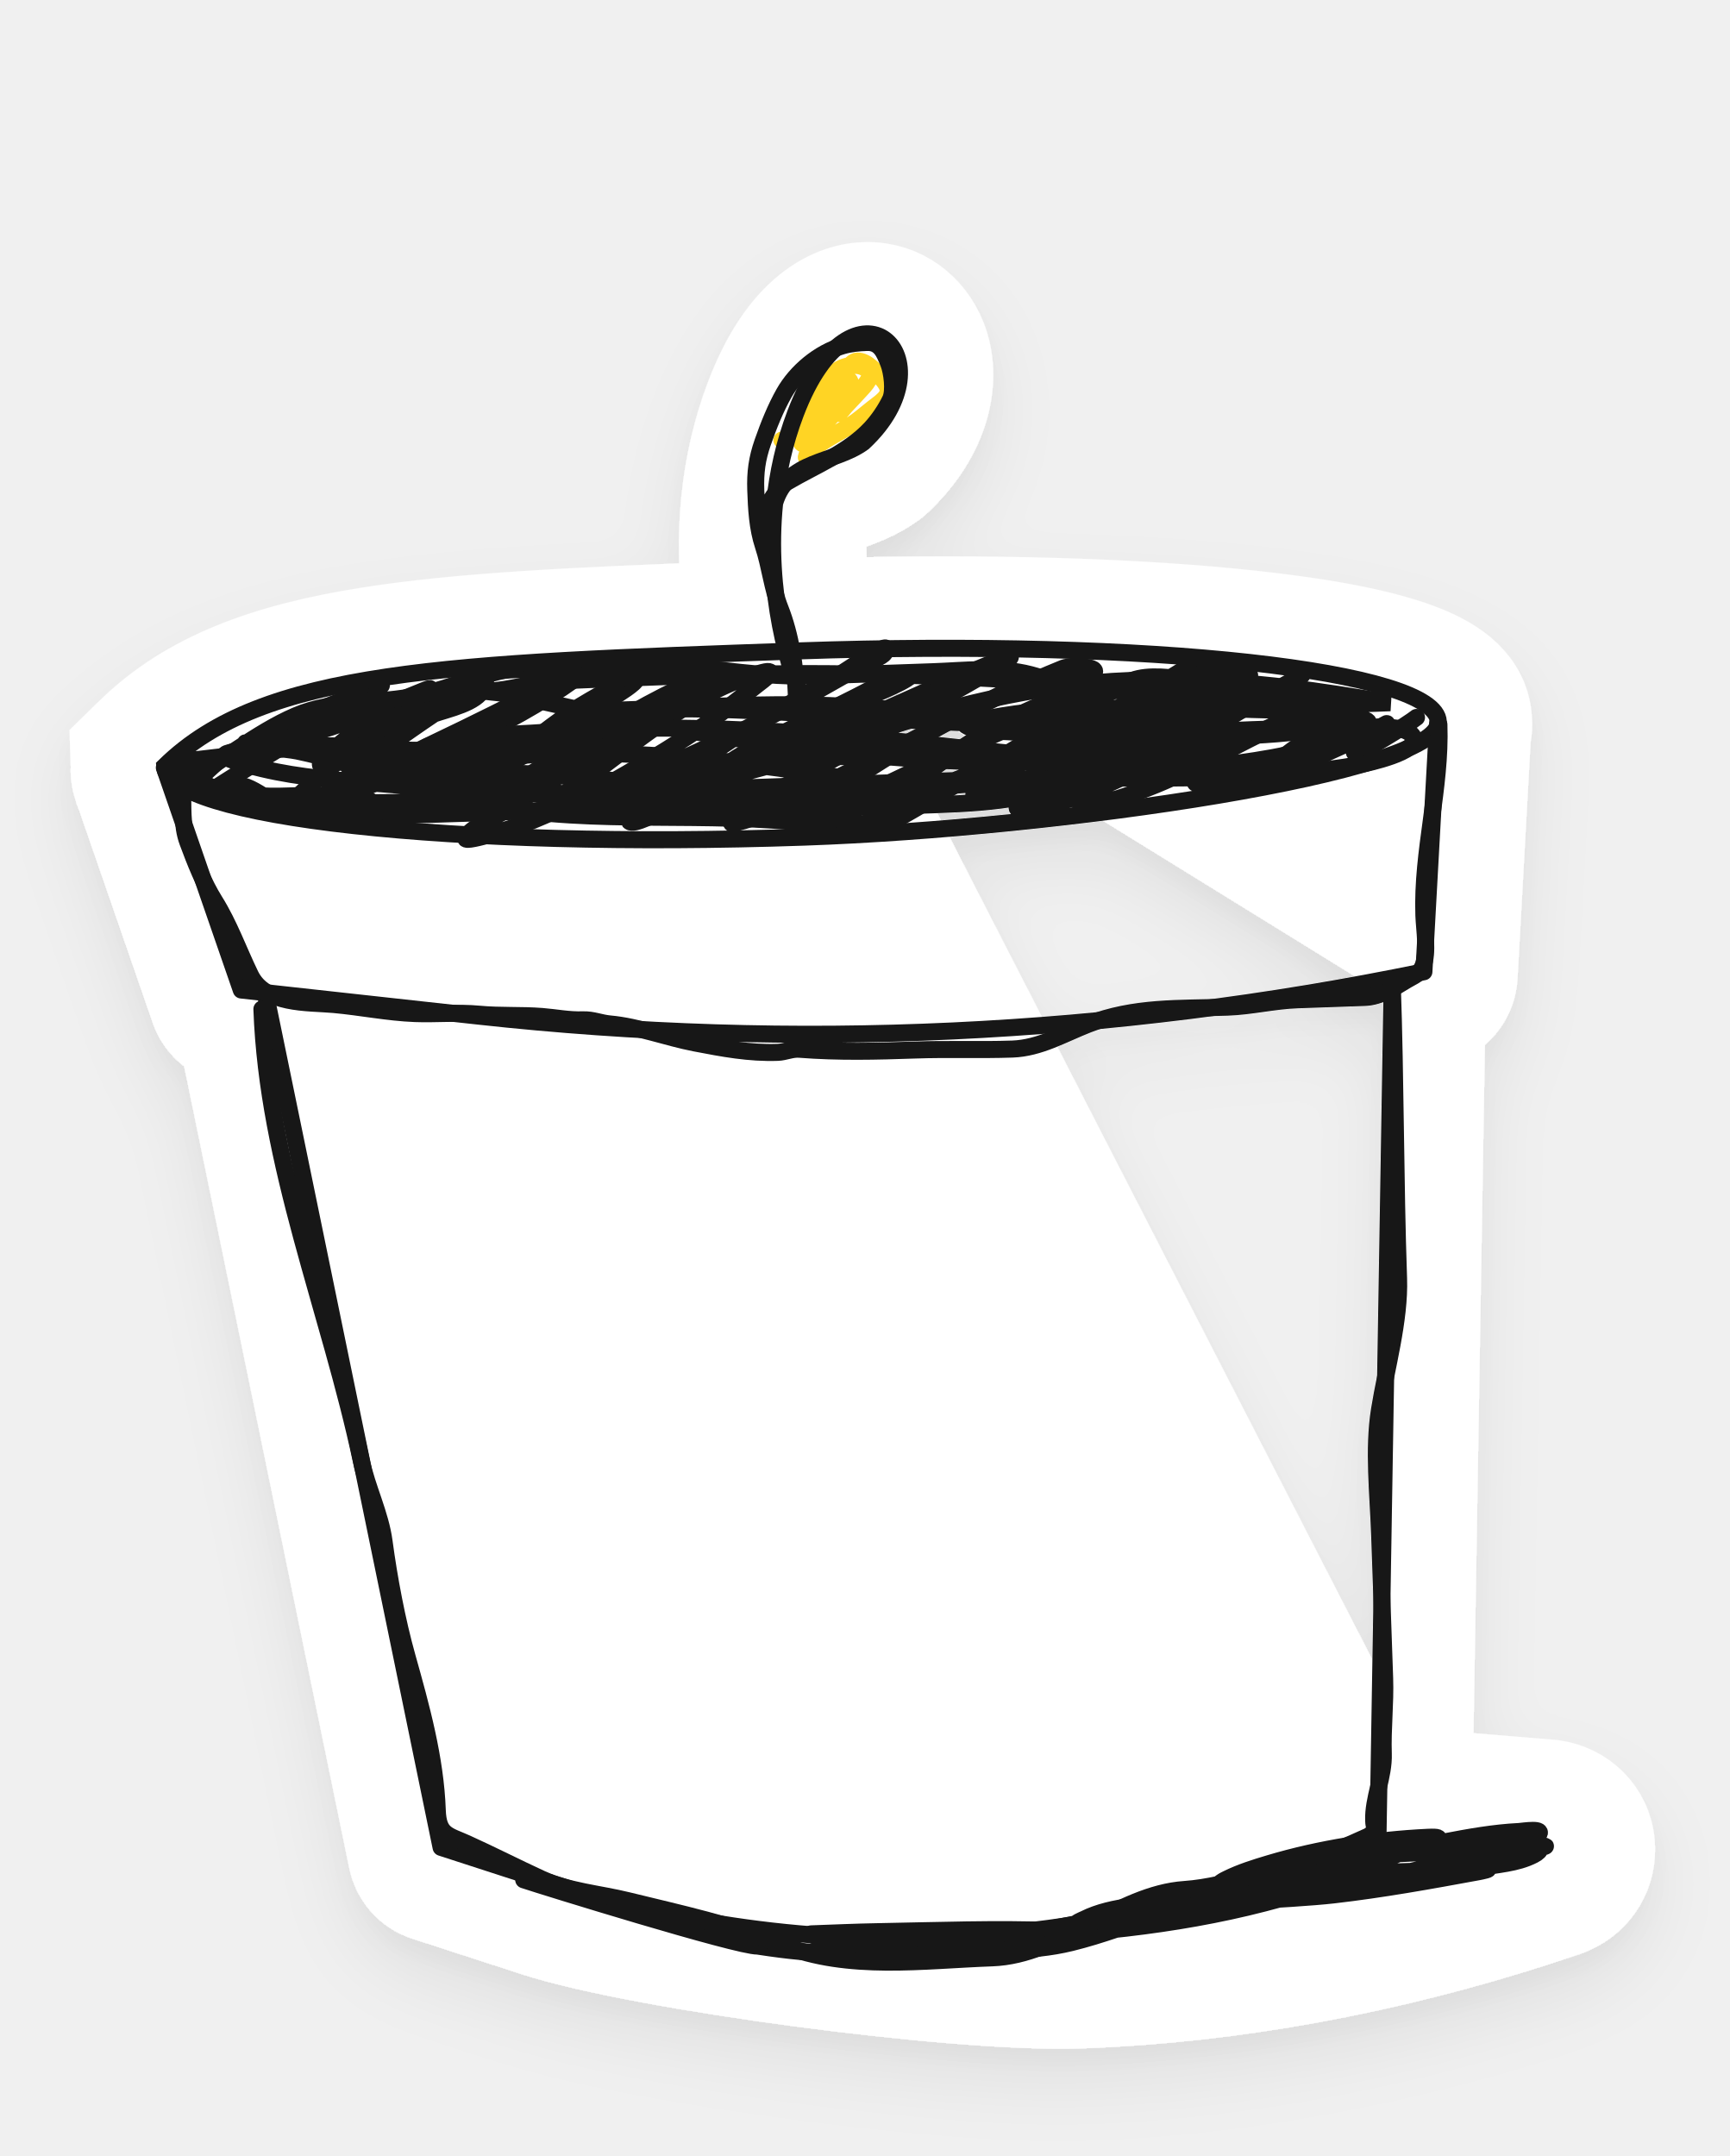
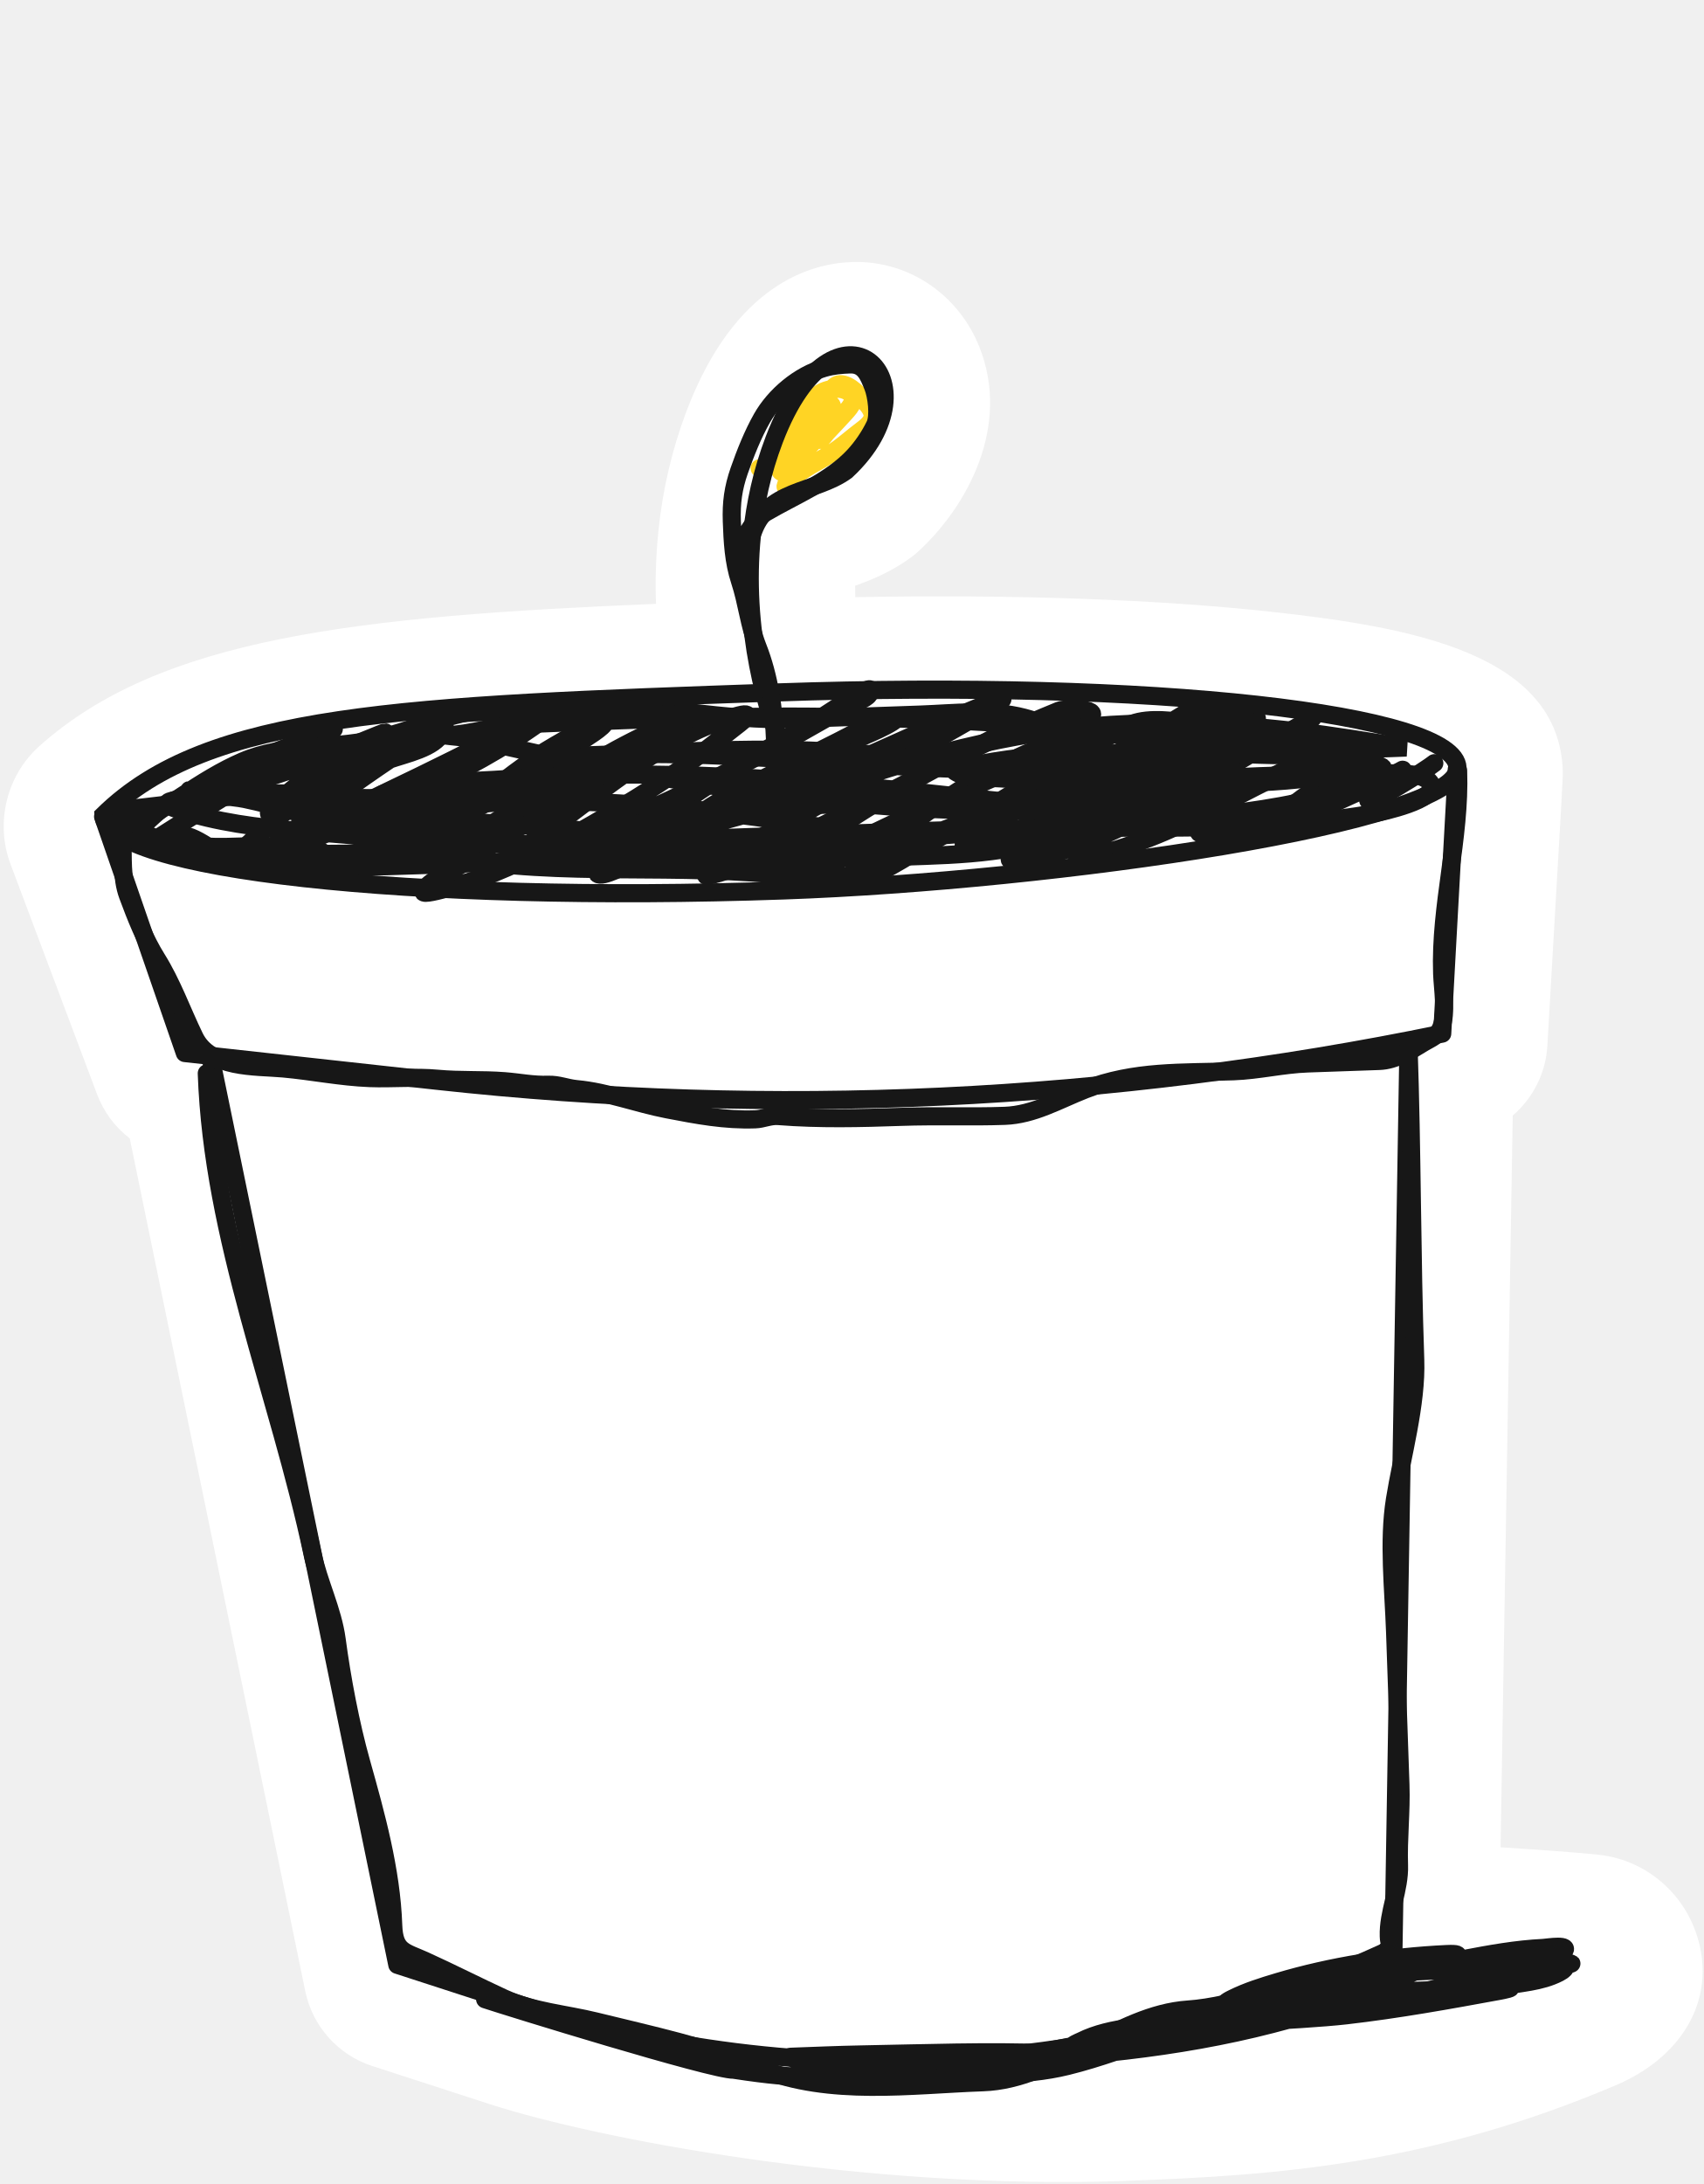
- <svg xmlns="http://www.w3.org/2000/svg" width="203" height="253" viewBox="0 0 203 253" fill="none">
-   <g filter="url(#filter0_dd_3008_23712)">
-     <path d="M97.156 70.492C115.949 69.967 133.628 70.483 147.283 71.993L147.284 71.993C158.825 73.272 165.349 74.988 169.107 76.927C171.051 77.931 172.617 79.175 173.625 80.799C174.705 82.539 174.76 84.123 174.78 84.696L174.78 84.708L174.782 84.742C174.791 85.006 174.817 85.696 174.629 86.573L173.082 114.568C173.082 114.571 173.082 114.573 173.081 114.576M97.156 70.492L168.089 114.3L173.081 114.576M97.156 70.492C96.713 67.511 96.516 64.18 96.794 60.713C96.811 60.7 96.833 60.684 96.861 60.666C96.997 60.575 97.23 60.448 97.641 60.276C98.068 60.099 98.548 59.929 99.219 59.694L99.226 59.691C99.294 59.667 99.364 59.643 99.436 59.618C100.806 59.137 102.933 58.392 104.852 56.993L104.986 56.896L105.113 56.789L105.201 56.716L105.305 56.629L105.404 56.537C111.204 51.132 112.682 44.524 110.748 39.646L110.745 39.638L110.742 39.63C109.28 35.978 105.93 33.374 101.715 33.409C99.838 33.42 97.242 34.013 94.6 36.147C92.022 38.231 89.671 41.563 87.758 46.605C86.311 50.404 85.373 54.462 84.943 58.631L84.943 58.634C84.501 62.94 84.626 67.104 85.093 70.913C67.784 71.537 54.066 72.186 43.257 73.894C31.229 75.794 21.998 79.11 15.124 85.857C15.121 85.859 15.119 85.861 15.117 85.864L14.81 86.162L13.227 87.706L13.304 89.917L13.305 89.945C13.261 90.565 13.304 91.293 13.541 92.074C13.637 92.466 13.777 92.897 13.983 93.35L22.639 118.355C23.224 120.067 24.514 121.342 26.07 121.972L45.892 218.235L45.894 218.242C46.313 220.26 47.78 222.046 49.925 222.733C49.936 222.737 49.947 222.74 49.958 222.744L62.877 226.939L62.881 226.94C69.19 228.983 81.637 231.2 93.952 232.837C106.299 234.479 119.272 235.637 126.709 235.378C127.905 235.336 129.153 235.282 130.45 235.206C148.045 234.21 166.004 230.612 183.818 224.549C184.032 224.476 184.238 224.39 184.436 224.292C187.579 222.941 189.506 219.765 189.183 216.298C188.826 212.44 185.862 209.671 182.274 209.176L182.137 209.157L182 209.146L167.833 207.985M173.081 114.576C172.95 116.959 171.432 118.982 169.293 119.828M173.081 114.576L169.293 119.828M169.293 119.828L169.359 115.884L167.424 115.852L167.422 115.852L164.359 115.801C164.754 115.722 165.151 115.647 165.549 115.571C166.13 115.46 166.713 115.349 167.291 115.228L169.293 119.828ZM169.293 119.828L167.833 207.985M167.833 207.985L163.164 207.603L162.756 212.586L167.755 212.669L167.833 207.985Z" fill="white" stroke="white" stroke-width="10" />
-     <path d="M21.462 89.246C24.047 89.156 26.574 88.608 29.151 88.518C29.543 88.504 30.218 88.328 29.432 88.61C26.767 89.569 28.79 87.107 26.369 88.752C25.318 89.467 24.486 90.416 23.493 91.2C21.556 92.727 23.239 93.788 25.273 92.481C30.125 89.36 35.098 86.531 39.903 83.295C41.28 82.367 42.687 81.28 44.185 80.67C47.04 79.509 38.43 82.822 35.595 84.058C33.984 84.76 28.428 87.662 33.502 86.733C39.218 85.686 44.365 83.165 49.803 81.01C52.959 79.76 43.691 84.281 40.889 86.501C38.793 88.162 35.133 91.39 40.021 88.955C43.349 87.297 46.659 85.627 50.031 84.115C51.701 83.366 54.933 82.877 56.318 81.395C60.359 77.069 46.526 86.596 42.051 90.16C40.679 91.252 39.425 92.442 38.159 93.715C37.16 94.719 41.047 93.282 41.105 93.254C49.891 89.075 59.364 85.516 67.474 79.679C67.841 79.415 69.412 78.461 68.071 78.535C63.942 78.764 58.136 77.926 54.396 79.88C47.741 83.358 41.06 87.662 35.277 93.152C30.972 97.238 45.703 89.673 50.738 87.279C55.523 85.005 60.285 82.622 65.024 80.198C66.486 79.45 67.942 78.447 69.478 77.95C70.55 77.603 67.321 78.599 66.276 79.057C62.106 80.886 58.219 84.088 54.465 86.971C52.463 88.508 50.561 90.194 48.632 91.869C47.553 92.806 47.904 92.961 49.103 92.847C57.148 92.085 65.27 86.733 72.134 81.71C72.279 81.604 74.749 80.121 74.648 79.683C74.497 79.03 68.415 82.649 68.118 82.845C65.026 84.889 62.024 87.244 59.133 89.716C58.715 90.074 55.267 93.455 55.368 93.471C58.415 93.948 62.742 90.382 65.347 88.887C70.08 86.171 74.711 83.101 79.599 80.837C80.845 80.26 84.588 78.594 83.404 79.352C79.522 81.838 75.719 84.522 71.843 87.027C67.693 89.709 63.501 92.264 59.4 95.065C58.863 95.432 54.724 97.36 54.645 98.395C54.6 98.981 61.069 96.853 61.386 96.731C68.023 94.159 74.272 90.513 80.456 86.573C83.415 84.687 86.099 82.507 88.905 80.308C89.44 79.889 91.549 78.379 89.472 78.91C81.629 80.918 74.708 87.095 67.882 92.013C67.622 92.2 65.712 93.212 67.007 93.166C71.965 92.993 76.612 90.64 81.2 88.537C86.536 86.092 91.741 83.463 96.903 80.488C98.471 79.585 100.051 78.718 101.622 77.823C102.049 77.579 103.482 77.138 103.806 76.624C105.085 74.6 99.952 78.344 98.099 79.426C92.825 82.504 87.407 85.508 82.376 89.185C81.701 89.678 73.619 96.08 73.839 96.372C74.279 96.955 77.386 95.25 77.614 95.143C81.066 93.522 84.413 91.522 87.758 89.584C92.595 86.782 97.44 84.049 102.389 81.572C102.757 81.388 107.056 79.714 107.031 79.012C107.016 78.572 102.066 80.937 101.893 81.028C97.953 83.096 93.94 84.894 90.013 87.005C88.632 87.748 87.255 88.353 85.937 89.265C84.169 90.489 89.97 88.715 91.919 88.061C100.527 85.172 108.842 80.769 117.354 77.452C123.127 75.203 106.505 84.158 100.998 87.285C97.041 89.531 93.007 91.615 89.149 94.128C88.074 94.829 84.899 96.855 86.094 96.608C89.395 95.923 92.561 94.047 95.654 92.549C103.263 88.864 110.785 84.948 118.314 81.016C121.122 79.549 125.068 81.007 127.831 79.408C130.067 78.113 125.574 78.081 124.813 78.391C115.661 82.114 107.108 86.624 98.672 92.418C98.39 92.611 95.055 94.572 95.194 95.295C95.406 96.402 102.595 92.72 102.892 92.577C110.823 88.759 118.807 85.132 126.893 81.89C127.479 81.655 128.569 81.294 127.235 81.419C123.169 81.799 118.99 84.068 115.355 86.222C111.735 88.367 108.257 90.943 104.963 93.805C104.622 94.102 101.128 96.503 101.354 97.478C101.587 98.489 108.382 94.309 108.634 94.162C116.49 89.564 124.211 84.635 132.122 80.177C135.826 78.089 142.22 81.237 146.067 79.588C148.974 78.341 139.947 79.954 139.878 77.967C131.83 83.051 124.032 86.921 115.929 91.866C115.801 91.945 113.405 93.226 114.588 93.316C117.509 93.539 120.58 91.339 123.182 90.031C129.467 86.871 135.758 83.716 142.036 80.545C143.218 79.948 139.608 81.53 138.434 82.15C134.198 84.388 130.124 87.219 126.06 89.905C123.943 91.304 121.782 92.619 119.77 94.258C117.994 95.705 122.451 94.649 122.685 94.59C132.51 92.115 141.981 85.272 151.108 80.177C151.318 80.06 153.84 78.606 152.259 79.524C147.914 82.046 143.64 84.615 139.195 86.869C135.864 88.559 132.586 90.269 129.363 92.264C129.152 92.395 126.15 94.173 126.749 94.269C128.992 94.631 131.746 93.555 133.835 92.797C138.797 90.997 143.611 88.189 148.423 85.833C150.53 84.802 152.568 83.654 154.629 82.503C156.101 81.682 153.339 83.242 153.186 83.319C149.202 85.331 143.434 87.497 140.351 91.524C139.675 92.408 142.152 91.839 142.31 91.812C146.15 91.169 149.711 88.983 153.35 87.447C154.86 86.81 157.284 86.419 158.579 85.172C159.993 83.809 155.088 86.121 153.432 86.933C151.749 87.759 150.461 88.972 148.973 90.202C148.309 90.752 147.447 91.319 149.026 91.144C151.377 90.884 153.763 89.2 155.962 88.223C158.196 87.23 160.42 86.178 162.589 84.981C163.603 84.421 158.887 87.148 158.927 88.298C158.95 88.943 165.506 84.804 166.219 84.191" stroke="#171717" stroke-width="2" stroke-linecap="round" />
-     <path d="M29.262 87.137C26.98 87.217 33.832 87.254 36.112 87.459C44.912 88.251 53.612 88.124 62.408 87.817C64.757 87.735 67.107 87.653 69.457 87.57C73.27 87.437 61.884 88.734 58.071 88.887C52.006 89.129 45.641 90.005 39.585 88.971C37.401 88.598 30.94 87.129 33.136 87.053C34.307 87.012 36.135 88.017 37.179 88.391C42.314 90.232 47.455 91.96 52.663 93.413C65.379 96.96 77.934 95.361 90.894 96.257C94.202 96.486 97.504 96.945 100.815 96.829C102.678 96.764 97.119 96.04 96.848 95.972C81.483 92.165 66.003 90.426 50.296 90.536C50.035 90.538 47.032 90.129 48.215 90.149C49.959 90.18 51.693 90.63 53.413 90.988C59.16 92.187 64.925 93.109 70.724 93.675C80.238 94.603 89.799 94.667 99.316 94.335C101.357 94.264 103.415 94.278 105.451 94.095C105.466 94.094 108.047 93.559 107.445 93.133C106 92.109 103.5 92.136 101.953 91.845C97.275 90.963 92.583 90.273 87.881 89.683C77.477 88.376 67.297 88.105 56.884 88.469C54.731 88.544 51.662 89.368 49.56 88.265C49.283 88.12 49.963 87.642 50.251 87.552C54.682 86.166 59.644 86.252 64.171 85.918C80.364 84.724 96.107 85.927 112.266 87.708C118.737 88.422 125.939 89.408 132.435 88.561C133.403 88.434 132.625 88.03 132.153 87.882C129.857 87.16 127.467 86.766 125.139 86.289C114.724 84.159 103.926 82.804 93.403 82.703C87.629 82.648 81.852 83.004 76.084 83.206C74.463 83.262 70.006 83.418 74.575 83.258C86.581 82.839 98.547 84.148 110.551 84.707C120.754 85.182 130.955 85.063 141.144 84.608C143.106 84.52 145.562 84.105 142.01 83.2C128.923 79.864 115.394 79.462 102.145 79.132C89.89 78.827 77.63 79.397 65.392 79.905C62.626 80.02 59.902 81.015 57.183 81.11C56.549 81.132 58.451 81.26 59.081 81.376C63.3 82.149 67.485 83.258 71.701 84.073C88.482 87.32 105.562 89.817 122.504 89.392C128.698 89.237 134.9 89.028 141.09 88.743C141.984 88.702 142.89 88.677 143.738 88.293C143.881 88.229 141.017 88.266 140.815 88.268C128.736 88.356 116.681 88.218 104.604 88.639C95.712 88.95 86.775 88.61 78.064 90.944C76.807 91.281 68.991 92.722 74.431 92.806C91.463 93.068 108.528 91.627 125.554 91.352C136.898 91.169 148.61 91.761 159.85 89.67C160.179 89.609 166.767 88.239 165.863 86.5C164.89 84.628 159.139 85.525 157.796 85.506C148.127 85.367 138.304 85.873 128.708 87.16C123.275 87.888 117.942 89.393 112.71 91.316C109.165 92.618 112.689 92.031 114.443 91.97C124.131 91.632 133.721 91.109 143.354 89.812C148.551 89.112 154.064 88.348 158.964 85.925C158.971 85.921 161.391 84.937 160.266 84.501C156.228 82.938 151.041 83.442 146.922 83.258C138.782 82.895 130.641 82.984 122.515 83.447C120.271 83.575 118.079 83.882 115.865 84.317C115.733 84.343 113.028 84.917 113.329 85.12C114.64 86.005 116.899 85.765 118.285 85.865C122.065 86.138 125.85 86.265 129.632 86.286C137.307 86.327 145.101 86.77 152.737 85.81C154.123 85.636 156.926 85.883 158.126 84.704C158.345 84.488 157.632 84.323 157.356 84.271C155.582 83.943 153.839 83.772 152.073 83.308C145.199 81.498 138.61 80.563 131.648 80.806C128.95 80.9 137.032 81.478 139.73 81.672C145.983 82.121 152.313 82.773 158.57 82.621C160.093 82.585 163.137 82.462 163.137 82.462C163.137 82.462 159.1 81.813 157.08 81.5C148.875 80.23 140.89 79.537 132.628 79.853C121.383 80.285 110.758 82.997 99.965 86.735C92.932 89.171 86.027 91.261 78.795 92.526C76.459 92.934 69.492 94.219 71.747 93.359C73.221 92.796 74.942 92.899 76.46 92.837C80.444 92.674 84.43 92.559 88.414 92.419C95.735 92.164 103.055 91.908 110.376 91.653C132.007 90.897 66.69 96.606 45.419 90.936C41.923 90.004 38.427 88.876 34.904 88.139C33.566 87.86 29.516 87.588 30.867 87.54C35.633 87.374 40.441 87.665 45.18 87.5C49.614 87.345 36.31 87.809 31.875 87.964C31.195 87.988 23.631 87.995 27.448 89.267C36.276 92.21 45.501 91.428 54.443 93.147C55.907 93.428 57.358 93.963 58.843 93.911C58.991 93.906 56.63 93.989 56.103 94.007C48.221 94.282 40.327 94.099 32.457 94.374C32.126 94.385 27.494 90.607 27.576 92.951C27.298 93.748 28.827 94.254 29.512 94.293C31.883 94.427 33.343 95.259 35.714 95.408C42.361 95.825 48.956 95.635 55.595 95.403C60.644 95.226 65.683 94.89 70.723 95.359C74.5 95.71 77.762 95.227 81.492 94.6C87.865 93.53 94.329 94.218 100.69 93.266C103.834 92.796 106.962 92.69 110.13 92.58C115.703 92.385 98.983 92.969 93.41 93.164C90.524 93.264 87.638 93.365 84.753 93.466C83.898 93.496 82.557 93.42 84.324 93.71C92.735 95.094 101.607 94.714 110.035 94.42C116.763 94.185 122.793 93.642 129.018 90.338C130.195 89.714 133.123 89.469 133.04 87.085C132.983 85.465 131.684 84.609 130.704 83.952C127.717 81.951 124.236 80.024 120.934 79.165C117.185 78.189 113.266 78.692 109.49 78.824C104.85 78.986 100.211 79.148 95.571 79.311C87.856 79.58 80.202 77.624 72.516 77.819C68.745 77.915 64.915 77.885 61.161 78.318C57.027 78.795 53.186 80.689 49.129 81.596C44.414 82.649 39.224 82.035 34.699 83.988C30.033 86.001 25.925 89.536 21.357 91.904C21.096 92.039 22.429 86.814 20.617 90.092C21.153 90.117 24.472 92.335 25.004 92.44C29.456 93.316 29.922 93.544 34.411 93.387C36.794 93.304 39.068 93.394 41.435 93.575C42.153 93.63 42.754 94.014 43.458 93.989" stroke="#171717" stroke-width="2" stroke-linecap="round" />
-     <path d="M103.232 228.473C108.14 228.302 113.048 228.131 117.957 227.959C118.748 227.932 119.54 227.904 120.332 227.876C123.258 227.774 114.48 228.089 111.552 228.115C106.582 228.161 100.822 228.327 95.904 227.279C95.79 227.254 95.041 226.938 95.183 226.933C97.772 226.842 100.361 226.724 102.95 226.678C109.876 226.556 116.975 226.284 123.895 226.554C126.709 226.664 121.07 226.94 120.62 226.955C118.757 227.02 116.943 227.081 115.103 227.384C113.261 227.688 114.77 227.463 115.762 227.429C126.669 227.048 137.729 226.069 148.325 223.323C150.748 222.695 153.165 222.021 155.577 221.349C155.853 221.272 157.096 220.983 156.045 221.231C150.355 222.578 144.475 223.023 138.642 223.29C135.091 223.452 130.505 223.565 127.239 225.206C127.137 225.257 125.908 225.751 126.417 225.825C128.704 226.159 131.404 225.214 133.619 224.832C138.09 224.06 142.641 222.847 147.19 222.688C149.359 222.612 142.853 222.918 140.695 223.151C136.687 223.583 132.875 224.397 128.921 225.08C126.742 225.456 124.52 226.516 122.311 226.593C120.485 226.656 118.024 227.652 116.462 228.619C115.938 228.942 118.108 228.865 118.191 228.862C120.747 228.773 123.221 228.572 125.716 227.958C129.252 227.088 132.685 225.778 136.123 224.592C140.265 223.164 144.585 222.278 148.824 221.18C154.795 219.633 160.818 218.264 166.744 216.54C167.9 216.203 170.201 215.476 167.554 215.601C161.383 215.892 154.854 216.912 148.939 218.68C147.239 219.188 145.583 219.705 143.992 220.489C143.824 220.571 142.491 221.202 143.413 221.285C151.438 222.004 160.178 219.607 167.301 216.065C169.764 214.84 162.099 217.859 159.501 218.766C154.014 220.681 147.827 222.744 141.978 223.173C137.157 223.528 151.654 222.917 156.455 222.364C162.206 221.703 167.809 220.688 173.481 219.644C173.773 219.591 175.326 219.276 174.195 219.316C172.33 219.381 170.466 219.446 168.602 219.511C164.775 219.645 160.911 219.651 157.125 220.283C153.744 220.848 150.496 222.096 147.12 222.623C146.875 222.661 144.356 222.787 145.202 222.757C148.282 222.65 151.278 222.423 154.312 221.832C159.994 220.724 166.165 219.793 171.649 217.887C173.019 217.41 173.657 217.238 171.863 217.272C168.654 217.332 165.453 217.192 162.233 217.305C157.718 217.462 171.263 216.989 175.778 216.832C180.479 216.667 166.389 217.463 161.688 217.627C159.812 217.693 157.936 217.758 156.061 217.824C155.156 217.855 156.546 217.807 156.566 217.806C157.937 217.758 159.309 217.727 160.674 217.595C166.545 217.027 172.355 215.21 178.225 214.924C178.675 214.902 181.419 214.436 180.434 215.387C177.569 218.152 173.492 218.281 170.05 219.933C168.081 220.877 172.922 219.325 173.499 219.205C175.686 218.753 177.958 218.706 179.973 217.663C180.976 217.145 180.966 216.612 179.796 216.455C176.974 216.077 174.143 216.281 171.309 216.38C167.99 216.496 177.951 216.756 181.27 216.64C181.666 216.626 180.503 216.833 180.116 216.916C177.511 217.476 174.95 218.193 172.315 218.622C162.767 220.18 153.163 221.652 143.548 222.747C139.236 223.239 134.973 223.909 130.735 224.848C126.25 225.842 121.43 226.549 117.025 227.857C115.281 228.375 113.434 228.097 111.739 228.632C110.674 228.968 109.239 229.174 108.116 229.214C105.694 229.298 104.056 229.128 101.781 228.457C100.718 228.143 99.462 227.694 98.349 227.733C96.723 227.79 101.612 227.942 103.193 228.323C105.348 228.841 101.952 228.822 101.457 228.839C97.515 228.977 96.976 229.603 88.911 228.366C86.6 228.435 63.657 221.326 61.456 220.588" stroke="#171717" stroke-width="2" stroke-linecap="round" />
-     <path d="M91.754 51.641C91.845 51.959 93.96 50.952 94.202 50.866C95.508 50.405 96.789 49.754 97.703 48.683C98.524 47.723 99.026 46.416 99.6 45.307C99.961 44.609 99.63 44.471 98.921 44.496C97.075 44.56 96.686 46.234 96.449 47.861C96.194 49.608 96.172 51.369 95.378 52.955C95.272 53.167 94.856 53.511 94.659 53.662C94.508 53.779 94.779 53.211 94.796 53.19C95.205 52.683 95.879 52.318 96.408 51.954C97.733 51.04 99.207 50.397 100.503 49.436C101.329 48.823 102.096 48.141 102.918 47.528C104.268 46.522 104.738 45.852 103.532 44.473C102.855 43.699 101.739 42.329 100.608 42.369C99.633 42.403 99.107 44.162 98.749 44.862C97.565 47.182 96.681 49.68 94.895 51.639C93.45 53.224 93.963 50.081 94.294 49.346C95.187 47.365 96.527 45.855 97.687 44.056C98.353 43.024 100.247 42.537 101.377 43.108C102.715 43.784 101.827 44.824 101.164 45.552C100.513 46.266 99.866 46.957 99.2 47.658C98.965 47.905 98.685 48.359 98.402 48.513" stroke="#FFD424" stroke-width="2" stroke-linecap="round" />
-     <path d="M168.779 84.698C168.99 90.731 124.321 97.188 94.428 98.232C53.155 99.673 19.526 95.951 19.315 89.918C30.874 78.577 52.392 77.825 93.666 76.384C134.939 74.943 168.568 78.665 168.779 84.698Z" stroke="#171717" stroke-width="2" stroke-linecap="round" />
-     <path d="M19.285 90.083L28.312 116.174L56.101 119.232C93.141 123.308 130.591 121.553 167.088 114.031V114.031L168.696 84.865" stroke="#171717" stroke-width="2" stroke-linecap="round" stroke-linejoin="round" />
-     <path d="M31.254 117.175L51.759 216.786L64.728 220.993C96.653 231.347 131.319 229.186 161.71 214.946V214.946L163.363 115.248" stroke="#171717" stroke-width="2" stroke-linecap="round" stroke-linejoin="round" />
-     <path d="M94.559 83.028C92.564 78.824 89.832 69.45 90.898 59.021M90.898 59.021C91.249 55.582 92.014 52.028 93.353 48.508C100.107 30.76 111.914 42.036 101.307 51.917C97.833 54.447 92.448 53.88 90.898 59.021Z" stroke="#171717" stroke-width="2" />
-     <path d="M21.424 92.481C21.496 94.543 21.31 96.853 22.026 98.787C22.903 101.156 23.887 103.645 25.197 105.741C26.916 108.491 27.969 111.499 29.376 114.405C31.088 117.944 36.103 117.598 39.173 117.876C42.359 118.164 45.519 118.815 48.702 118.937C51.178 119.031 53.748 118.778 56.216 119.011C58.675 119.242 61.141 119.09 63.596 119.281C65.23 119.409 66.743 119.732 68.405 119.674C69.56 119.634 70.441 120.055 71.562 120.157C74.884 120.457 78.251 121.753 81.542 122.387C84.847 123.023 87.908 123.607 91.257 123.49C92.152 123.458 92.89 123.054 93.833 123.127C98.376 123.482 102.865 123.373 107.416 123.214C111.213 123.081 115 123.237 118.8 123.104C121.979 122.993 124.733 121.355 127.681 120.199C133.097 118.076 138.421 118.383 144.035 118.186C146.832 118.089 149.475 117.42 152.266 117.322C154.899 117.23 157.531 117.139 160.164 117.047C161.894 116.986 163.53 115.955 165.058 115.017C165.829 114.545 166.58 114.35 166.981 113.348C167.606 111.787 167.142 109.07 167.085 107.418C166.821 99.875 169.112 92.553 168.849 85.026" stroke="#171717" stroke-width="2" stroke-linecap="round" />
-     <path d="M30.734 118.412C31.372 136.662 38.646 153.789 42.401 171.433C43.082 174.629 44.64 177.681 45.069 180.897C45.649 185.242 46.587 190.218 47.775 194.446C49.402 200.237 51.098 206.315 51.312 212.436C51.413 215.347 52.609 215.348 54.745 216.315C57.684 217.645 60.584 219.131 63.512 220.478C66.677 221.935 70.319 222.21 73.676 223.035C79.796 224.538 85.881 225.833 91.827 228.223C99.527 231.318 108.413 230.025 116.419 229.746C124.445 229.466 131.128 222.255 139.042 221.722C144.186 221.376 151.239 218.744 156.182 217.315C157.503 216.933 160.619 216.161 161.235 214.786C161.955 213.179 161.258 215.456 161.194 213.627C161.105 211.066 162.415 208.431 162.323 205.795C162.222 202.897 162.585 199.9 162.48 196.91C162.285 191.31 162.089 185.71 161.894 180.111C161.726 175.306 161.128 170.099 161.875 165.438C162.643 160.64 164.287 154.945 164.114 150.011C163.719 138.689 163.774 126.875 163.372 115.369" stroke="#171717" stroke-width="2" stroke-linecap="round" />
-     <path d="M93.454 81.678C93.333 78.22 92.81 74.603 91.531 71.363C90.598 68.998 90.37 66.466 89.578 64.073C88.873 61.941 88.763 59.716 88.685 57.492C88.614 55.451 88.828 53.841 89.507 51.895C90.183 49.961 91.001 47.906 92.013 46.121C93.421 43.634 96.093 41.379 98.886 40.576C99.836 40.303 100.747 40.22 101.734 40.186C103.291 40.131 103.771 41.371 104.271 42.622C104.676 43.634 104.973 45.869 104.493 46.875C103.921 48.071 103.064 49.33 102.16 50.299C99.546 53.101 95.666 54.627 92.413 56.535C91.128 57.288 90.191 59.072 89.604 60.394C89.292 61.097 89.5 62.093 89.526 62.849" stroke="#171717" stroke-width="2" stroke-linecap="round" />
-   </g>
-   <defs>
-     <filter id="filter0_dd_3008_23712" x="0.152" y="-4" width="202.066" height="256.414" filterUnits="userSpaceOnUse" color-interpolation-filters="sRGB">
-       <feFlood flood-opacity="0" result="BackgroundImageFix" />
-       <feColorMatrix in="SourceAlpha" type="matrix" values="0 0 0 0 0 0 0 0 0 0 0 0 0 0 0 0 0 0 127 0" result="hardAlpha" />
-       <feOffset dy="2" />
-       <feGaussianBlur stdDeviation="1" />
-       <feComposite in2="hardAlpha" operator="out" />
-       <feColorMatrix type="matrix" values="0 0 0 0 0 0 0 0 0 0 0 0 0 0 0 0 0 0 0.02 0" />
-       <feBlend mode="normal" in2="BackgroundImageFix" result="effect1_dropShadow_3008_23712" />
-       <feColorMatrix in="SourceAlpha" type="matrix" values="0 0 0 0 0 0 0 0 0 0 0 0 0 0 0 0 0 0 127 0" result="hardAlpha" />
-       <feOffset dy="4" />
-       <feGaussianBlur stdDeviation="4" />
-       <feComposite in2="hardAlpha" operator="out" />
-       <feColorMatrix type="matrix" values="0 0 0 0 0 0 0 0 0 0 0 0 0 0 0 0 0 0 0.06 0" />
-       <feBlend mode="normal" in2="effect1_dropShadow_3008_23712" result="effect2_dropShadow_3008_23712" />
-       <feBlend mode="normal" in="SourceGraphic" in2="effect2_dropShadow_3008_23712" result="shape" />
-     </filter>
-   </defs>
+ <svg xmlns="http://www.w3.org/2000/svg" width="188" height="241" viewBox="0 0 188 241" fill="none">
+   <path d="M124.222 240.662C95.27 241.673 65.814 235.998 54.053 232.186L41.079 227.976C37.334 226.766 34.502 223.613 33.697 219.739L14.32 125.618C12.696 124.373 11.426 122.677 10.696 120.701L1.166 95.368C-0.554 90.815 0.724 85.578 4.324 82.35C17.665 70.387 39.284 68.001 72.407 66.634C72.32 64.136 72.376 61.442 72.668 58.64C73.136 54.001 74.191 49.522 75.786 45.334C81.073 31.421 89.457 29.076 93.984 28.918C94.124 28.913 94.264 28.909 94.394 28.904C100.426 28.864 105.808 32.548 108.1 38.291C111.587 47.055 106.731 55.84 101.517 60.695L101.314 60.892L100.76 61.352L100.506 61.541C98.33 63.128 96.14 64.005 94.381 64.636C94.386 65.066 94.39 65.487 94.405 65.896C111.744 65.571 127.883 66.138 140.55 67.537C155.768 69.217 172.038 72.101 172.49 85.043C172.513 85.682 172.514 85.732 170.788 115.391C170.615 118.439 169.18 121.2 166.965 123.099L165.622 203.845C169.614 204.106 173.626 204.376 176.367 204.66C182.292 205.264 187.006 209.882 187.816 215.878C188.624 221.843 184.982 227.293 178.307 230.118C157.788 238.82 141.011 240.066 124.212 240.652L124.222 240.662Z" fill="white" />
+   <path d="M13.552 89.272C16.137 89.182 18.664 88.634 21.24 88.544C21.633 88.531 22.307 88.354 21.522 88.636C18.857 89.595 20.88 87.133 18.459 88.778C17.407 89.493 16.576 90.442 15.582 91.226C13.646 92.753 15.329 93.815 17.363 92.507C22.215 89.386 27.188 86.558 31.993 83.321C33.37 82.393 34.776 81.306 36.275 80.697C39.13 79.535 30.52 82.848 27.685 84.084C26.074 84.786 20.518 87.689 25.592 86.759C31.308 85.713 36.455 83.192 41.893 81.036C45.048 79.786 35.781 84.307 32.979 86.527C30.883 88.188 27.223 91.416 32.111 88.981C35.438 87.323 38.749 85.654 42.121 84.141C43.791 83.392 47.023 82.903 48.408 81.421C52.449 77.096 38.616 86.622 34.141 90.186C32.769 91.278 31.514 92.468 30.249 93.741C29.25 94.746 33.137 93.308 33.195 93.281C41.981 89.102 51.454 85.542 59.564 79.705C59.93 79.442 61.501 78.487 60.16 78.562C56.032 78.79 50.225 77.953 46.486 79.906C39.83 83.384 33.15 87.688 27.366 93.178C23.062 97.265 37.793 89.7 42.828 87.306C47.612 85.031 52.375 82.648 57.114 80.224C58.576 79.476 60.032 78.473 61.568 77.976C62.64 77.63 59.411 78.625 58.366 79.083C54.196 80.912 50.309 84.114 46.555 86.997C44.553 88.534 42.651 90.22 40.722 91.895C39.642 92.832 39.994 92.987 41.193 92.874C49.237 92.111 57.36 86.759 64.224 81.736C64.369 81.63 66.839 80.147 66.738 79.709C66.587 79.056 60.505 82.675 60.208 82.872C57.115 84.915 54.114 87.27 51.223 89.743C50.805 90.1 47.356 93.481 47.458 93.497C50.505 93.974 54.832 90.408 57.437 88.913C62.17 86.197 66.801 83.127 71.689 80.863C72.935 80.286 76.678 78.62 75.494 79.378C71.612 81.865 67.809 84.548 63.933 87.053C59.783 89.736 55.591 92.291 51.489 95.091C50.953 95.458 46.814 97.386 46.735 98.421C46.69 99.007 53.159 96.88 53.476 96.757C60.113 94.186 66.362 90.539 72.545 86.6C75.505 84.713 78.189 82.533 80.995 80.334C81.529 79.915 83.639 78.405 81.562 78.937C73.719 80.945 66.797 87.121 59.972 92.039C59.712 92.226 57.802 93.238 59.097 93.193C64.055 93.019 68.702 90.666 73.29 88.564C78.626 86.118 83.831 83.489 88.993 80.514C90.561 79.611 92.141 78.745 93.711 77.849C94.138 77.606 95.572 77.164 95.896 76.65C97.175 74.626 92.041 78.371 90.189 79.452C84.915 82.53 79.497 85.534 74.466 89.212C73.791 89.705 65.709 96.107 65.929 96.398C66.369 96.981 69.476 95.276 69.703 95.169C73.155 93.548 76.503 91.548 79.847 89.61C84.684 86.808 89.53 84.076 94.478 81.598C94.847 81.414 99.145 79.741 99.121 79.038C99.106 78.598 94.156 80.963 93.982 81.054C90.043 83.123 86.03 84.92 82.103 87.031C80.722 87.774 79.344 88.379 78.027 89.291C76.259 90.515 82.059 88.742 84.009 88.087C92.617 85.199 100.932 80.796 109.444 77.478C115.216 75.229 98.595 84.184 93.088 87.311C89.131 89.558 85.097 91.641 81.239 94.154C80.163 94.855 76.988 96.882 78.184 96.634C81.485 95.95 84.65 94.073 87.744 92.575C95.352 88.89 102.875 84.974 110.404 81.042C113.212 79.576 117.158 81.033 119.921 79.434C122.157 78.14 117.663 78.108 116.903 78.417C107.751 82.14 99.197 86.65 90.762 92.444C90.48 92.638 87.145 94.599 87.284 95.321C87.496 96.428 94.684 92.746 94.982 92.603C102.912 88.786 110.897 85.158 118.983 81.916C119.569 81.681 120.658 81.32 119.325 81.445C115.259 81.825 111.08 84.094 107.444 86.248C103.825 88.393 100.347 90.969 97.053 93.832C96.712 94.128 93.218 96.529 93.444 97.504C93.677 98.515 100.472 94.336 100.723 94.188C108.58 89.59 116.301 84.661 124.212 80.203C127.916 78.115 134.31 81.263 138.156 79.614C141.063 78.368 132.037 79.981 131.968 77.993C123.92 83.078 116.122 86.947 108.019 91.892C107.891 91.971 105.495 93.252 106.678 93.343C109.599 93.566 112.67 91.366 115.271 90.057C121.557 86.897 127.847 83.742 134.125 80.571C135.308 79.974 131.698 81.556 130.523 82.177C126.288 84.415 122.214 87.245 118.15 89.931C116.032 91.331 113.872 92.645 111.86 94.284C110.084 95.732 114.541 94.675 114.775 94.616C124.6 92.141 134.071 85.299 143.198 80.203C143.408 80.086 145.93 78.632 144.348 79.551C140.004 82.072 135.73 84.641 131.285 86.896C127.954 88.585 124.676 90.296 121.453 92.291C121.242 92.421 118.24 94.199 118.839 94.296C121.082 94.658 123.836 93.582 125.925 92.823C130.887 91.023 135.701 88.215 140.513 85.859C142.619 84.828 144.658 83.68 146.719 82.53C148.191 81.708 145.429 83.268 145.276 83.345C141.292 85.358 135.524 87.523 132.441 91.55C131.764 92.434 134.241 91.865 134.4 91.839C138.24 91.195 141.801 89.009 145.44 87.473C146.95 86.836 149.374 86.446 150.669 85.198C152.083 83.836 147.178 86.147 145.522 86.96C143.839 87.785 142.551 88.998 141.063 90.228C140.399 90.778 139.537 91.345 141.116 91.17C143.467 90.91 145.853 89.227 148.052 88.249C150.286 87.256 152.51 86.204 154.678 85.007C155.693 84.447 150.977 87.174 151.017 88.324C151.039 88.97 157.596 84.831 158.309 84.217" stroke="#171717" stroke-width="2" stroke-linecap="round" />
+   <path d="M21.352 87.163C19.07 87.243 25.922 87.28 28.202 87.485C37.002 88.278 45.702 88.15 54.498 87.843C56.847 87.761 59.197 87.679 61.547 87.597C65.36 87.463 53.974 88.761 50.161 88.913C44.096 89.155 37.73 90.032 31.675 88.997C29.491 88.624 23.029 87.156 25.226 87.079C26.397 87.038 28.225 88.044 29.269 88.418C34.404 90.258 39.545 91.987 44.752 93.439C57.469 96.986 70.024 95.387 82.984 96.283C86.292 96.512 89.594 96.971 92.905 96.855C94.768 96.79 89.209 96.066 88.938 95.999C73.573 92.191 58.093 90.452 42.386 90.562C42.125 90.564 39.121 90.155 40.304 90.175C42.049 90.206 43.783 90.656 45.503 91.015C51.25 92.213 57.015 93.135 62.814 93.701C72.328 94.63 81.889 94.694 91.406 94.361C93.446 94.29 95.505 94.304 97.541 94.122C97.555 94.12 100.136 93.585 99.535 93.159C98.09 92.136 95.59 92.163 94.043 91.871C89.365 90.989 84.672 90.299 79.971 89.709C69.567 88.403 59.387 88.131 48.974 88.495C46.821 88.57 43.752 89.395 41.65 88.291C41.373 88.146 42.053 87.669 42.341 87.579C46.772 86.192 51.733 86.278 56.26 85.944C72.454 84.75 88.197 85.954 104.356 87.735C110.827 88.448 118.028 89.434 124.525 88.587C125.492 88.461 124.715 88.056 124.243 87.908C121.946 87.186 119.557 86.792 117.229 86.316C106.813 84.185 96.015 82.83 85.493 82.729C79.719 82.674 73.942 83.031 68.174 83.232C66.552 83.289 62.095 83.444 66.665 83.285C78.671 82.865 90.637 84.174 102.641 84.733C112.844 85.208 123.045 85.089 133.234 84.634C135.196 84.546 137.651 84.131 134.1 83.226C121.013 79.891 107.484 79.488 94.235 79.158C81.98 78.853 69.72 79.424 57.482 79.931C54.715 80.046 51.992 81.042 49.273 81.136C48.639 81.159 50.541 81.286 51.171 81.402C55.39 82.175 59.575 83.284 63.791 84.1C80.572 87.346 97.652 89.843 114.594 89.418C120.788 89.263 126.989 89.054 133.18 88.769C134.073 88.728 134.98 88.703 135.828 88.32C135.971 88.255 133.106 88.293 132.905 88.294C120.825 88.382 108.771 88.244 96.694 88.666C87.802 88.976 78.865 88.636 70.154 90.97C68.897 91.307 61.081 92.748 66.521 92.832C83.553 93.094 100.617 91.653 117.644 91.378C128.988 91.195 140.7 91.788 151.94 89.696C152.269 89.635 158.857 88.265 157.953 86.526C156.98 84.654 151.229 85.552 149.886 85.532C140.216 85.393 130.394 85.899 120.798 87.186C115.364 87.915 110.032 89.42 104.8 91.342C101.255 92.645 104.779 92.057 106.532 91.996C116.221 91.658 125.811 91.136 135.444 89.838C140.641 89.138 146.154 88.374 151.054 85.951C151.061 85.948 153.481 84.963 152.356 84.528C148.318 82.965 143.131 83.468 139.012 83.284C130.872 82.921 122.731 83.011 114.605 83.473C112.36 83.601 110.169 83.908 107.955 84.343C107.823 84.369 105.118 84.943 105.418 85.146C106.73 86.032 108.989 85.791 110.375 85.892C114.155 86.165 117.94 86.291 121.722 86.312C129.397 86.353 137.191 86.796 144.827 85.837C146.213 85.662 149.016 85.909 150.216 84.73C150.435 84.514 149.722 84.349 149.445 84.298C147.672 83.97 145.929 83.799 144.163 83.334C137.289 81.525 130.7 80.589 123.737 80.832C121.04 80.927 129.122 81.505 131.82 81.698C138.073 82.147 144.403 82.799 150.66 82.648C152.183 82.611 155.227 82.488 155.227 82.488C155.227 82.488 151.19 81.839 149.17 81.526C140.965 80.256 132.98 79.563 124.718 79.88C113.473 80.311 102.848 83.023 92.055 86.761C85.022 89.197 78.117 91.287 70.885 92.552C68.549 92.961 61.582 94.246 63.836 93.385C65.311 92.822 67.032 92.925 68.55 92.863C72.534 92.7 76.519 92.585 80.504 92.446C87.824 92.19 95.145 91.934 102.466 91.679C124.097 90.924 58.78 96.632 37.509 90.962C34.013 90.03 30.516 88.902 26.993 88.165C25.655 87.886 21.606 87.614 22.956 87.567C27.723 87.4 32.531 87.691 37.269 87.526C41.704 87.371 28.4 87.836 23.965 87.991C23.284 88.014 15.721 88.021 19.538 89.293C28.365 92.236 37.591 91.454 46.532 93.173C47.997 93.454 49.448 93.99 50.933 93.938C51.081 93.933 48.72 94.015 48.193 94.033C40.31 94.309 32.417 94.125 24.547 94.4C24.216 94.411 19.584 90.633 19.666 92.978C19.387 93.774 20.917 94.28 21.602 94.319C23.973 94.453 25.433 95.285 27.804 95.434C34.451 95.851 41.045 95.661 47.685 95.429C52.734 95.252 57.773 94.917 62.813 95.385C66.59 95.737 69.852 95.253 73.582 94.627C79.955 93.556 86.419 94.244 92.78 93.293C95.924 92.823 99.052 92.717 102.22 92.606C107.793 92.411 91.073 92.995 85.5 93.19C82.614 93.291 79.728 93.391 76.843 93.492C75.988 93.522 74.646 93.446 76.414 93.737C84.825 95.12 93.697 94.741 102.125 94.446C108.853 94.211 114.882 93.668 121.108 90.365C122.284 89.74 125.213 89.496 125.13 87.111C125.073 85.491 123.773 84.635 122.794 83.978C119.807 81.977 116.325 80.05 113.024 79.191C109.274 78.215 105.356 78.719 101.58 78.851C96.94 79.013 92.3 79.175 87.66 79.337C79.946 79.606 72.292 77.65 64.606 77.846C60.835 77.942 57.005 77.911 53.251 78.344C49.117 78.821 45.276 80.715 41.218 81.622C36.504 82.676 31.314 82.062 26.789 84.014C22.122 86.027 18.015 89.562 13.447 91.93C13.185 92.065 14.519 86.841 12.707 90.119C13.243 90.143 16.562 92.361 17.094 92.466C21.546 93.342 22.012 93.57 26.501 93.413C28.884 93.33 31.158 93.421 33.525 93.602C34.243 93.656 34.844 94.04 35.548 94.016" stroke="#171717" stroke-width="2" stroke-linecap="round" />
+   <path d="M95.322 228.5C100.23 228.328 105.138 228.157 110.046 227.985C110.838 227.958 111.63 227.93 112.422 227.902C115.348 227.8 106.57 228.115 103.642 228.142C98.672 228.187 92.912 228.354 87.994 227.305C87.879 227.281 87.131 226.964 87.273 226.959C89.862 226.869 92.451 226.75 95.04 226.705C101.966 226.582 109.065 226.31 115.985 226.58C118.799 226.69 113.16 226.966 112.71 226.982C110.847 227.047 109.033 227.107 107.193 227.41C105.351 227.714 106.86 227.489 107.852 227.455C118.759 227.074 129.819 226.095 140.415 223.349C142.838 222.721 145.255 222.047 147.666 221.375C147.942 221.298 149.186 221.009 148.135 221.258C142.445 222.604 136.565 223.049 130.732 223.316C127.18 223.479 122.595 223.591 119.329 225.232C119.227 225.284 117.998 225.777 118.507 225.851C120.794 226.185 123.494 225.24 125.708 224.858C130.18 224.086 134.731 222.873 139.279 222.714C141.448 222.638 134.943 222.944 132.785 223.177C128.777 223.609 124.965 224.423 121.011 225.106C118.832 225.483 116.61 226.542 114.401 226.619C112.575 226.683 110.114 227.678 108.551 228.645C108.028 228.969 110.197 228.891 110.28 228.888C112.837 228.799 115.311 228.598 117.805 227.984C121.341 227.114 124.775 225.805 128.213 224.618C132.355 223.19 136.675 222.305 140.914 221.206C146.885 219.659 152.908 218.291 158.834 216.566C159.99 216.229 162.291 215.502 159.644 215.627C153.473 215.918 146.944 216.938 141.029 218.706C139.329 219.214 137.673 219.731 136.082 220.515C135.914 220.597 134.581 221.228 135.503 221.311C143.528 222.031 152.268 219.633 159.39 216.091C161.854 214.866 154.188 217.886 151.591 218.792C146.104 220.708 139.917 222.77 134.067 223.2C129.247 223.554 143.743 222.943 148.545 222.39C154.295 221.729 159.899 220.714 165.571 219.671C165.863 219.617 167.416 219.302 166.285 219.342C164.42 219.407 162.556 219.472 160.692 219.537C156.865 219.671 153.001 219.677 149.215 220.309C145.834 220.874 142.585 222.122 139.21 222.649C138.965 222.687 136.446 222.813 137.291 222.783C140.372 222.676 143.368 222.449 146.401 221.858C152.084 220.751 158.255 219.82 163.738 217.913C165.109 217.436 165.747 217.264 163.953 217.298C160.744 217.358 157.543 217.218 154.323 217.331C149.808 217.488 163.353 217.015 167.868 216.858C172.569 216.694 158.479 217.489 153.777 217.653C151.902 217.719 150.026 217.784 148.151 217.85C147.246 217.882 148.636 217.833 148.656 217.832C150.026 217.784 151.399 217.754 152.764 217.621C158.635 217.053 164.445 215.236 170.315 214.951C170.765 214.929 173.509 214.462 172.523 215.413C169.659 218.178 165.582 218.308 162.14 219.959C160.171 220.903 165.012 219.351 165.589 219.231C167.776 218.779 170.047 218.732 172.063 217.69C173.066 217.171 173.056 216.638 171.886 216.481C169.064 216.103 166.233 216.308 163.399 216.407C160.08 216.523 170.041 216.782 173.36 216.666C173.755 216.652 172.593 216.859 172.206 216.942C169.6 217.502 167.039 218.219 164.405 218.649C154.857 220.206 145.253 221.678 135.638 222.774C131.326 223.265 127.063 223.935 122.825 224.874C118.339 225.868 113.52 226.575 109.115 227.883C107.371 228.401 105.524 228.123 103.829 228.658C102.764 228.994 101.329 229.201 100.206 229.24C97.783 229.325 96.146 229.154 93.871 228.483C92.808 228.169 91.552 227.72 90.438 227.759C88.813 227.816 93.701 227.969 95.283 228.349C97.438 228.867 94.042 228.848 93.547 228.865C89.605 229.003 89.066 229.629 81.001 228.392C78.69 228.461 55.746 221.352 53.546 220.614" stroke="#171717" stroke-width="2" stroke-linecap="round" />
+   <path d="M83.844 51.668C83.935 51.985 86.05 50.978 86.291 50.893C87.597 50.431 88.879 49.78 89.793 48.709C90.614 47.749 91.116 46.442 91.69 45.334C92.051 44.636 91.72 44.498 91.01 44.522C89.165 44.587 88.776 46.26 88.538 47.888C88.284 49.634 88.262 51.395 87.468 52.981C87.362 53.193 86.946 53.537 86.749 53.688C86.598 53.805 86.869 53.238 86.886 53.216C87.295 52.709 87.969 52.345 88.498 51.98C89.823 51.066 91.297 50.423 92.593 49.462C93.419 48.849 94.186 48.167 95.008 47.554C96.358 46.549 96.828 45.878 95.622 44.499C94.945 43.725 93.829 42.355 92.698 42.395C91.723 42.429 91.197 44.188 90.839 44.888C89.655 47.208 88.771 49.706 86.985 51.665C85.539 53.251 86.053 50.108 86.384 49.373C87.277 47.391 88.617 45.881 89.777 44.083C90.443 43.05 92.337 42.563 93.467 43.134C94.805 43.81 93.917 44.85 93.254 45.578C92.603 46.292 91.956 46.983 91.289 47.684C91.055 47.931 90.775 48.386 90.492 48.54" stroke="#FFD424" stroke-width="2" stroke-linecap="round" />
+   <path d="M160.873 84.725C161.083 90.758 116.415 97.214 86.522 98.258C45.249 99.699 11.62 95.977 11.409 89.944C22.968 78.603 44.486 77.852 85.759 76.41C127.033 74.969 160.662 78.691 160.873 84.725Z" stroke="#171717" stroke-width="2" stroke-linecap="round" />
+   <path d="M11.379 90.109L20.405 116.201L48.194 119.258C85.235 123.334 122.685 121.579 159.182 114.057V114.057L160.79 84.892" stroke="#171717" stroke-width="2" stroke-linecap="round" stroke-linejoin="round" />
+   <path d="M23.348 117.201L43.853 216.812L56.822 221.019C88.747 231.374 123.413 229.212 153.804 214.972V214.972L155.457 115.274" stroke="#171717" stroke-width="2" stroke-linecap="round" stroke-linejoin="round" />
+   <path d="M86.653 83.055C84.657 78.85 81.926 69.476 82.992 59.047M82.992 59.047C83.343 55.608 84.107 52.055 85.447 48.534C92.201 30.786 104.008 42.063 93.4 51.943C89.926 54.473 84.541 53.906 82.992 59.047Z" stroke="#171717" stroke-width="2" />
+   <path d="M13.514 92.507C13.586 94.569 13.4 96.88 14.116 98.814C14.993 101.182 15.977 103.671 17.287 105.767C19.006 108.517 20.059 111.526 21.465 114.432C23.178 117.97 28.193 117.624 31.263 117.902C34.449 118.19 37.609 118.842 40.792 118.963C43.267 119.057 45.838 118.805 48.306 119.037C50.764 119.268 53.231 119.116 55.685 119.308C57.32 119.435 58.833 119.758 60.495 119.7C61.65 119.66 62.531 120.081 63.652 120.183C66.974 120.484 70.341 121.78 73.632 122.413C76.937 123.05 79.998 123.633 83.347 123.516C84.242 123.485 84.98 123.08 85.923 123.154C90.465 123.508 94.955 123.399 99.506 123.24C103.303 123.107 107.089 123.263 110.89 123.131C114.069 123.02 116.822 121.382 119.771 120.226C125.187 118.102 130.51 118.409 136.125 118.213C138.922 118.115 141.565 117.446 144.356 117.349C146.988 117.257 149.621 117.165 152.254 117.073C153.984 117.012 155.62 115.981 157.148 115.044C157.919 114.571 158.67 114.376 159.07 113.375C159.696 111.813 159.232 109.096 159.175 107.444C158.911 99.901 161.202 92.579 160.939 85.052" stroke="#171717" stroke-width="2" stroke-linecap="round" />
+   <path d="M22.824 118.439C23.462 136.688 30.736 153.815 34.491 171.46C35.171 174.655 36.73 177.707 37.159 180.923C37.739 185.268 38.677 190.244 39.865 194.472C41.492 200.263 43.188 206.341 43.402 212.462C43.503 215.374 44.699 215.374 46.835 216.341C49.774 217.672 52.673 219.157 55.602 220.505C58.766 221.961 62.409 222.236 65.766 223.061C71.886 224.565 77.971 225.859 83.916 228.249C91.617 231.344 100.502 230.052 108.509 229.772C116.535 229.492 123.218 222.281 131.131 221.748C136.275 221.402 143.329 218.77 148.271 217.341C149.593 216.959 152.709 216.187 153.325 214.812C154.044 213.206 153.348 215.482 153.284 213.653C153.195 211.092 154.505 208.457 154.413 205.822C154.312 202.923 154.675 199.926 154.57 196.936C154.375 191.336 154.179 185.736 153.983 180.137C153.816 175.332 153.218 170.125 153.964 165.464C154.733 160.666 156.377 154.972 156.204 150.037C155.809 138.715 155.864 126.902 155.462 115.395" stroke="#171717" stroke-width="2" stroke-linecap="round" />
+   <path d="M85.544 81.704C85.423 78.246 84.9 74.629 83.621 71.389C82.688 69.024 82.46 66.492 81.668 64.1C80.963 61.967 80.853 59.742 80.775 57.518C80.704 55.477 80.917 53.867 81.597 51.921C82.273 49.987 83.091 47.932 84.102 46.147C85.511 43.66 88.183 41.405 90.976 40.602C91.925 40.329 92.837 40.246 93.823 40.212C95.381 40.158 95.861 41.397 96.361 42.649C96.766 43.66 97.063 45.896 96.582 46.901C96.01 48.097 95.154 49.356 94.249 50.325C91.636 53.128 87.756 54.653 84.502 56.561C83.218 57.315 82.281 59.098 81.694 60.42C81.382 61.123 81.59 62.12 81.616 62.875" stroke="#171717" stroke-width="2" stroke-linecap="round" />
</svg>
